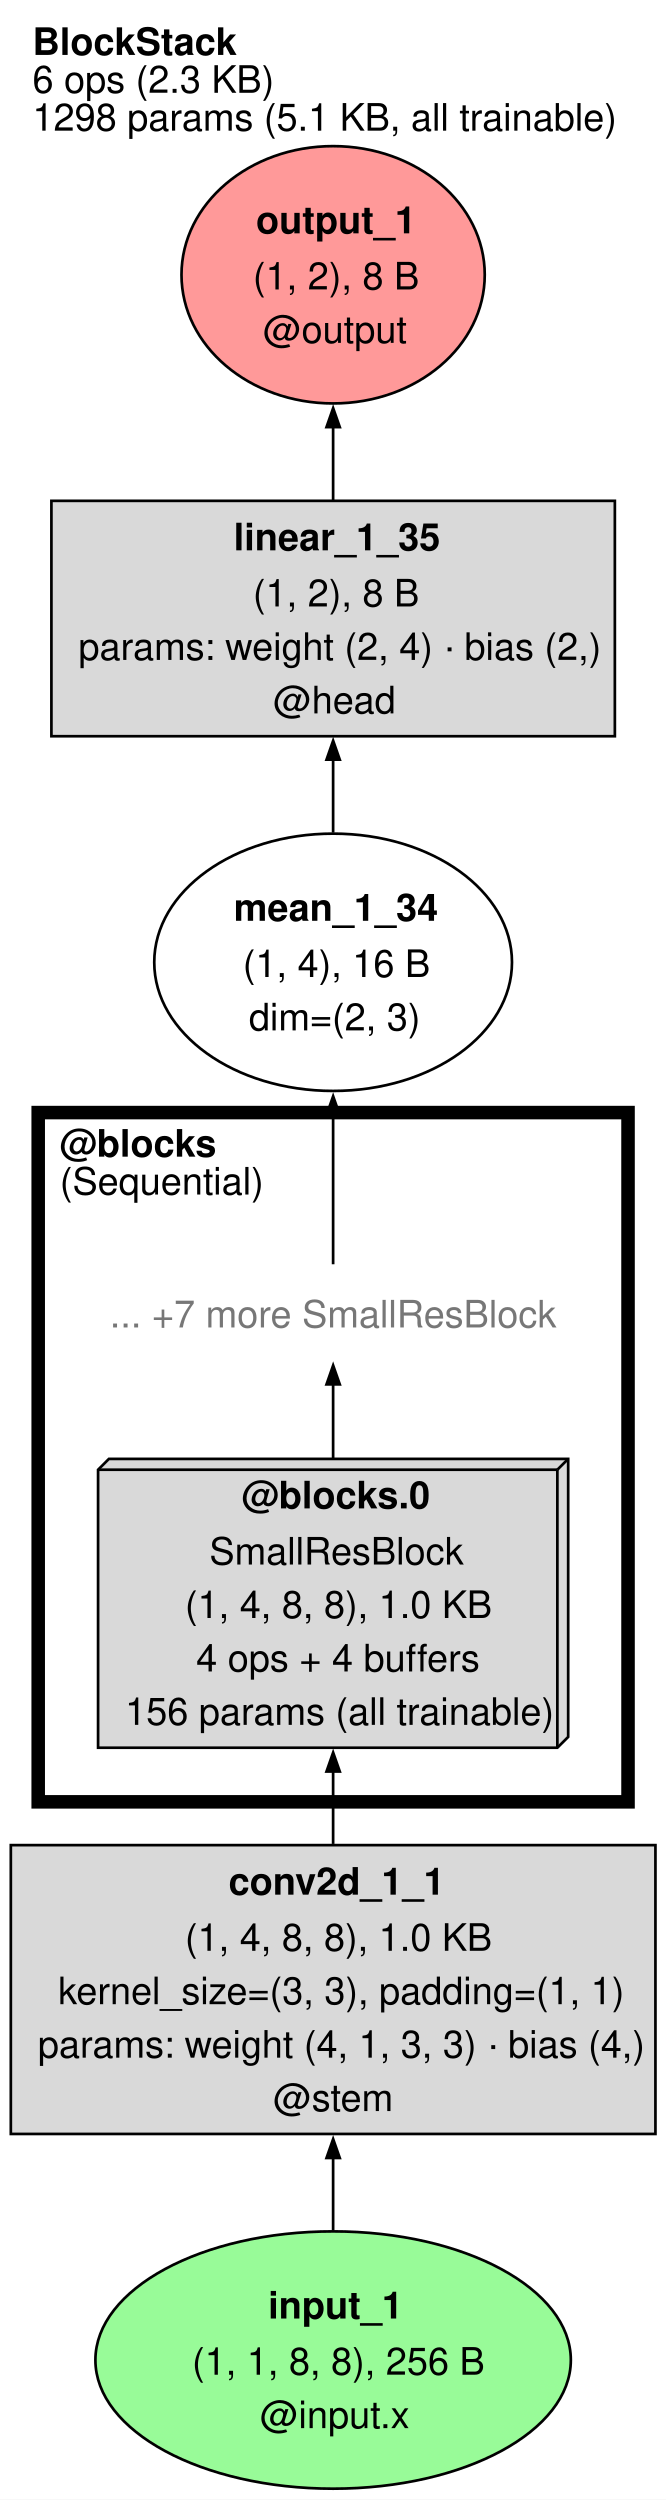
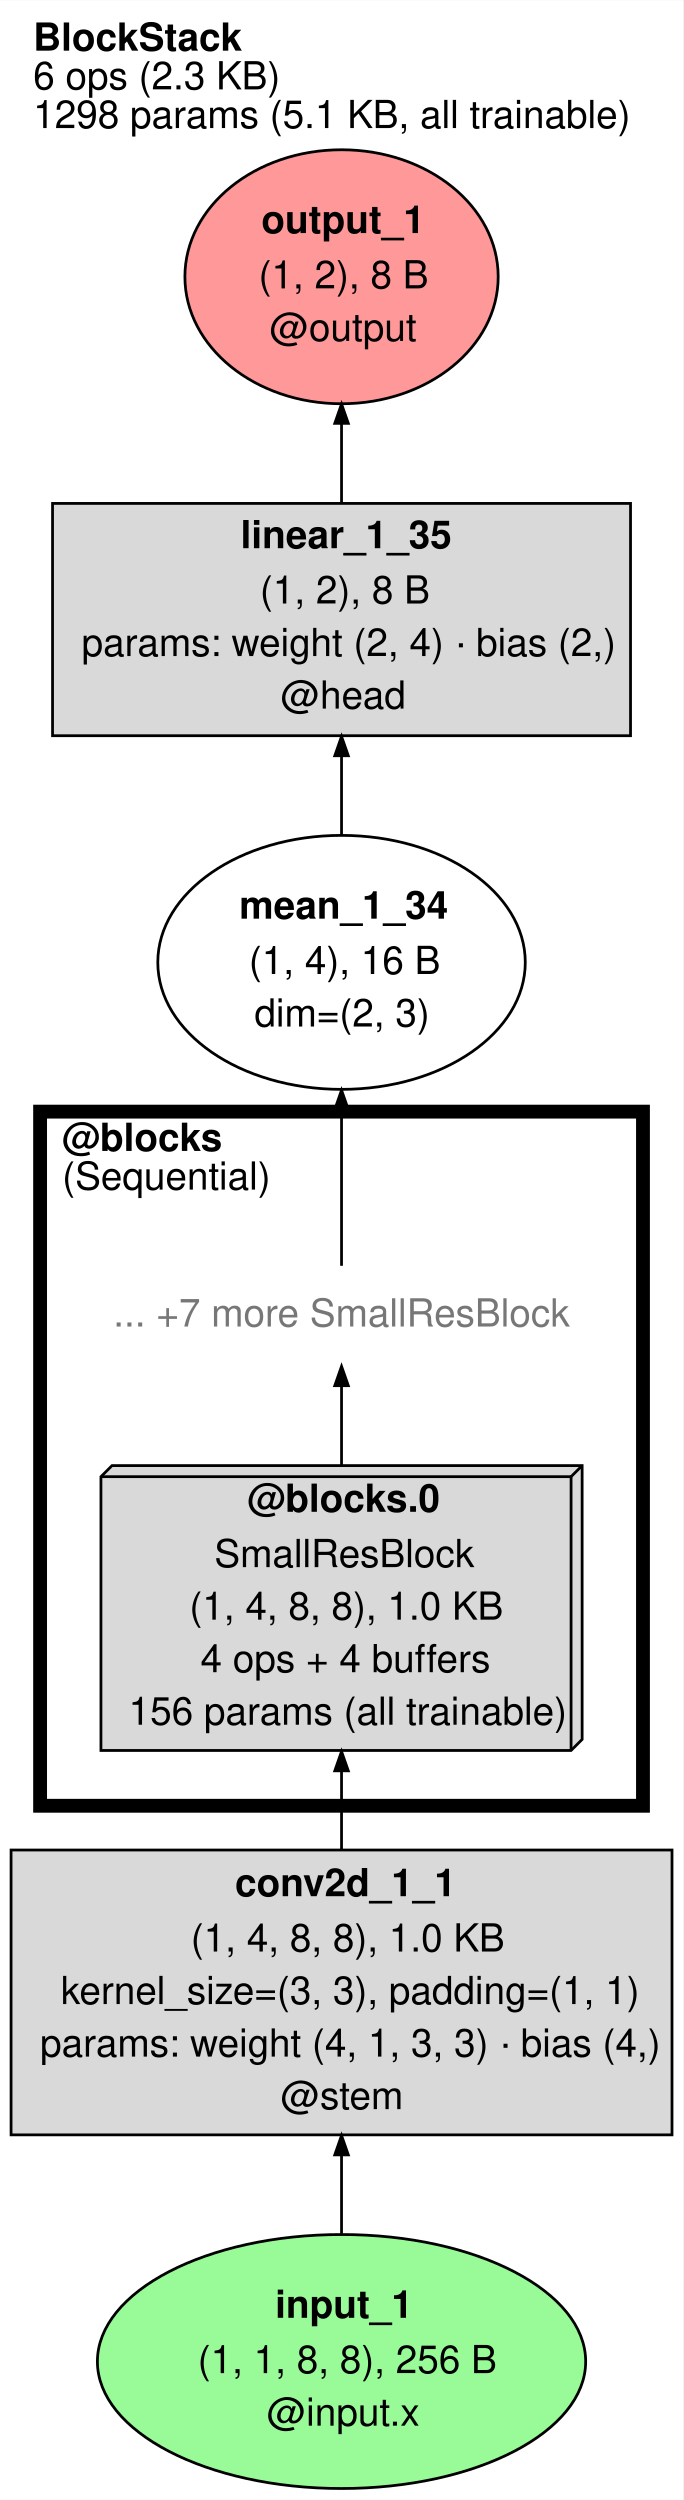
- <svg xmlns="http://www.w3.org/2000/svg" width="246pt" height="924pt" viewBox="0.00 0.00 246.00 924.00">
-   <g id="graph0" class="graph" transform="scale(1 1) rotate(0) translate(4 919.82)">
-     <polygon fill="white" stroke="none" points="-4,4 -4,-919.82 242.25,-919.82 242.25,4 -4,4" />
-     <text xml:space="preserve" text-anchor="start" x="8" y="-899.52" font-family="Helvetica,sans-Serif" font-weight="bold" font-size="14.00">BlockStack</text>
-     <text xml:space="preserve" text-anchor="start" x="8" y="-885.52" font-family="Helvetica,sans-Serif" font-size="14.00">6 ops (2.3 KB)</text>
-     <text xml:space="preserve" text-anchor="start" x="8" y="-871.52" font-family="Helvetica,sans-Serif" font-size="14.00">1298 params (5.1 KB, all trainable)</text>
+ <svg xmlns="http://www.w3.org/2000/svg" width="247pt" height="904pt" viewBox="0.00 0.00 247.00 903.77">
+   <g id="graph0" class="graph" transform="scale(1 1) rotate(0) translate(4 899.77)">
+     <polygon fill="white" stroke="transparent" points="-4,4 -4,-899.77 243,-899.77 243,4 -4,4" />
+     <text text-anchor="start" x="8" y="-881.57" font-family="Helvetica,sans-Serif" font-weight="bold" font-size="14.00">BlockStack</text>
+     <text text-anchor="start" x="8" y="-867.57" font-family="Helvetica,sans-Serif" font-size="14.00">6 ops (2.3 KB)</text>
+     <text text-anchor="start" x="8" y="-853.57" font-family="Helvetica,sans-Serif" font-size="14.00">1298 params (5.1 KB, all trainable)</text>
    <g id="clust2" class="cluster">
-       <polygon fill="white" stroke="black" stroke-width="5" points="10.12,-253.86 10.12,-508.61 228.12,-508.61 228.12,-253.86 10.12,-253.86" />
-       <text xml:space="preserve" text-anchor="start" x="18.12" y="-492.31" font-family="Helvetica,sans-Serif" font-weight="bold" font-size="14.00">@blocks</text>
-       <text xml:space="preserve" text-anchor="start" x="18.12" y="-478.31" font-family="Helvetica,sans-Serif" font-size="14.00">(Sequential)</text>
+       <polygon fill="white" stroke="black" stroke-width="5" points="10.5,-246.92 10.5,-497.92 228.5,-497.92 228.5,-246.92 10.5,-246.92" />
+       <text text-anchor="start" x="18.5" y="-483.72" font-family="Helvetica,sans-Serif" font-weight="bold" font-size="14.00">@blocks</text>
+       <text text-anchor="start" x="18.5" y="-469.72" font-family="Helvetica,sans-Serif" font-size="14.00">(Sequential)</text>
    </g>
    <g id="node1" class="node">
-       <ellipse fill="#98fb98" stroke="black" cx="119.12" cy="-47.55" rx="87.86" ry="47.55" />
-       <text xml:space="preserve" text-anchor="start" x="95.12" y="-62.88" font-family="Helvetica,sans-Serif" font-weight="bold" font-size="14.00">input_1</text>
-       <text xml:space="preserve" text-anchor="start" x="67" y="-42.13" font-family="Helvetica,sans-Serif" font-size="14.00">(1, 1, 8, 8), 256 B</text>
-       <text xml:space="preserve" text-anchor="start" x="92.12" y="-22.38" font-family="Helvetica,sans-Serif" font-size="14.00">@input.x</text>
+       <ellipse fill="#98fb98" stroke="black" cx="119.5" cy="-45.96" rx="88.28" ry="45.92" />
+       <text text-anchor="start" x="95.5" y="-61.76" font-family="Helvetica,sans-Serif" font-weight="bold" font-size="14.00">input_1</text>
+       <text text-anchor="start" x="67.5" y="-41.76" font-family="Helvetica,sans-Serif" font-size="14.00">(1, 1, 8, 8), 256 B</text>
+       <text text-anchor="start" x="92.5" y="-22.76" font-family="Helvetica,sans-Serif" font-size="14.00">@input.x</text>
    </g>
    <g id="node2" class="node">
-       <polygon fill="#d9d9d9" stroke="black" points="238.25,-237.86 0,-237.86 0,-131.11 238.25,-131.11 238.25,-237.86" />
-       <text xml:space="preserve" text-anchor="start" x="80.5" y="-219.56" font-family="Helvetica,sans-Serif" font-weight="bold" font-size="14.00">conv2d_1_1</text>
-       <text xml:space="preserve" text-anchor="start" x="64.38" y="-198.81" font-family="Helvetica,sans-Serif" font-size="14.00">(1, 4, 8, 8), 1.0 KB</text>
-       <text xml:space="preserve" text-anchor="start" x="17.5" y="-179.06" font-family="Helvetica,sans-Serif" font-size="14.00">kernel_size=(3, 3), padding=(1, 1)</text>
-       <text xml:space="preserve" text-anchor="start" x="10" y="-159.31" font-family="Helvetica,sans-Serif" font-size="14.00">params: weight (4, 1, 3, 3) · bias (4,)</text>
-       <text xml:space="preserve" text-anchor="start" x="97" y="-139.56" font-family="Helvetica,sans-Serif" font-size="14.00">@stem</text>
+       <polygon fill="#d9d9d9" stroke="black" points="239,-230.92 0,-230.92 0,-127.92 239,-127.92 239,-230.92" />
+       <text text-anchor="start" x="81" y="-214.22" font-family="Helvetica,sans-Serif" font-weight="bold" font-size="14.00">conv2d_1_1</text>
+       <text text-anchor="start" x="65" y="-194.22" font-family="Helvetica,sans-Serif" font-size="14.00">(1, 4, 8, 8), 1.0 KB</text>
+       <text text-anchor="start" x="18" y="-175.22" font-family="Helvetica,sans-Serif" font-size="14.00">kernel_size=(3, 3), padding=(1, 1)</text>
+       <text text-anchor="start" x="10.5" y="-156.22" font-family="Helvetica,sans-Serif" font-size="14.00">params: weight (4, 1, 3, 3) · bias (4,)</text>
+       <text text-anchor="start" x="97.5" y="-137.22" font-family="Helvetica,sans-Serif" font-size="14.00">@stem</text>
    </g>
    <g id="edge1" class="edge">
-       <path fill="none" stroke="black" d="M119.12,-95.37C119.12,-104.11 119.12,-113.36 119.12,-122.46" />
-       <polygon fill="black" stroke="black" points="116.68,-122.23 119.13,-129.23 121.58,-122.23 116.68,-122.23" />
+       <path fill="none" stroke="black" d="M119.5,-92.2C119.5,-101.32 119.5,-111.02 119.5,-120.5" />
+       <polygon fill="black" stroke="black" points="117.05,-120.69 119.5,-127.69 121.95,-120.69 117.05,-120.69" />
    </g>
    <g id="node3" class="node">
-       <polygon fill="#d9d9d9" stroke="black" points="206,-380.61 36.25,-380.61 32.25,-376.61 32.25,-273.86 202,-273.86 206,-277.86 206,-380.61" />
-       <polyline fill="none" stroke="black" points="202,-376.61 32.25,-376.61" />
-       <polyline fill="none" stroke="black" points="202,-376.61 202,-273.86" />
-       <polyline fill="none" stroke="black" points="202,-376.61 206,-380.61" />
-       <text xml:space="preserve" text-anchor="start" x="85.38" y="-362.31" font-family="Helvetica,sans-Serif" font-weight="bold" font-size="14.00">@blocks.0</text>
-       <text xml:space="preserve" text-anchor="start" x="73.38" y="-341.56" font-family="Helvetica,sans-Serif" font-size="14.00">SmallResBlock</text>
-       <text xml:space="preserve" text-anchor="start" x="64.38" y="-321.81" font-family="Helvetica,sans-Serif" font-size="14.00">(1, 4, 8, 8), 1.0 KB</text>
-       <text xml:space="preserve" text-anchor="start" x="68.5" y="-302.06" font-family="Helvetica,sans-Serif" font-size="14.00">4 ops + 4 buffers</text>
-       <text xml:space="preserve" text-anchor="start" x="42.25" y="-282.31" font-family="Helvetica,sans-Serif" font-size="14.00">156 params (all trainable)</text>
+       <polygon fill="#d9d9d9" stroke="black" points="206.5,-369.92 36.5,-369.92 32.5,-365.92 32.5,-266.92 202.5,-266.92 206.5,-270.92 206.5,-369.92" />
+       <polyline fill="none" stroke="black" points="202.5,-365.92 32.5,-365.92 " />
+       <polyline fill="none" stroke="black" points="202.5,-365.92 202.5,-266.92 " />
+       <polyline fill="none" stroke="black" points="202.5,-365.92 206.5,-369.92 " />
+       <text text-anchor="start" x="85.5" y="-353.22" font-family="Helvetica,sans-Serif" font-weight="bold" font-size="14.00">@blocks.0</text>
+       <text text-anchor="start" x="73.5" y="-333.22" font-family="Helvetica,sans-Serif" font-size="14.00">SmallResBlock</text>
+       <text text-anchor="start" x="64.5" y="-314.22" font-family="Helvetica,sans-Serif" font-size="14.00">(1, 4, 8, 8), 1.0 KB</text>
+       <text text-anchor="start" x="68.5" y="-295.22" font-family="Helvetica,sans-Serif" font-size="14.00">4 ops + 4 buffers</text>
+       <text text-anchor="start" x="42.5" y="-276.22" font-family="Helvetica,sans-Serif" font-size="14.00">156 params (all trainable)</text>
    </g>
    <g id="edge2" class="edge">
-       <path fill="none" stroke="black" d="M119.12,-238.29C119.12,-247.04 119.12,-256.18 119.12,-265.11" />
-       <polygon fill="black" stroke="black" points="116.68,-265.08 119.13,-272.08 121.58,-265.08 116.68,-265.08" />
+       <path fill="none" stroke="black" d="M119.5,-231.05C119.5,-240.28 119.5,-249.98 119.5,-259.41" />
+       <polygon fill="black" stroke="black" points="117.05,-259.55 119.5,-266.55 121.95,-259.55 117.05,-259.55" />
    </g>
    <g id="node4" class="node">
-       <text xml:space="preserve" text-anchor="middle" x="119.12" y="-429.18" font-family="Helvetica,sans-Serif" font-size="14.00" fill="#777777">... +7 more SmallResBlock</text>
+       <text text-anchor="middle" x="119.5" y="-420.22" font-family="Helvetica,sans-Serif" font-size="14.00" fill="#777777">... +7 more SmallResBlock</text>
    </g>
    <g id="edge6" class="edge">
-       <path fill="none" stroke="black" d="M119.12,-380.92C119.12,-390.44 119.12,-399.96 119.12,-408.24" />
-       <polygon fill="black" stroke="black" points="116.68,-408.16 119.13,-415.16 121.58,-408.16 116.68,-408.16" />
+       <path fill="none" stroke="black" d="M119.5,-369.96C119.5,-379.96 119.5,-390.02 119.5,-398.65" />
+       <polygon fill="black" stroke="black" points="117.05,-398.83 119.5,-405.83 121.95,-398.83 117.05,-398.83" />
    </g>
    <g id="node5" class="node">
-       <ellipse fill="white" stroke="black" cx="119.12" cy="-564.16" rx="66.11" ry="47.55" />
-       <text xml:space="preserve" text-anchor="start" x="82.38" y="-579.48" font-family="Helvetica,sans-Serif" font-weight="bold" font-size="14.00">mean_1_34</text>
-       <text xml:space="preserve" text-anchor="start" x="85.75" y="-558.73" font-family="Helvetica,sans-Serif" font-size="14.00">(1, 4), 16 B</text>
-       <text xml:space="preserve" text-anchor="start" x="88" y="-538.98" font-family="Helvetica,sans-Serif" font-size="14.00">dim=(2, 3)</text>
+       <ellipse fill="white" stroke="black" cx="119.5" cy="-551.89" rx="66.44" ry="45.92" />
+       <text text-anchor="start" x="82.5" y="-567.69" font-family="Helvetica,sans-Serif" font-weight="bold" font-size="14.00">mean_1_34</text>
+       <text text-anchor="start" x="86" y="-547.69" font-family="Helvetica,sans-Serif" font-size="14.00">(1, 4), 16 B</text>
+       <text text-anchor="start" x="88" y="-528.69" font-family="Helvetica,sans-Serif" font-size="14.00">dim=(2, 3)</text>
    </g>
    <g id="edge3" class="edge">
-       <path fill="none" stroke="black" d="M119.12,-452.54C119.12,-466.72 119.12,-487.76 119.12,-507.71" />
-       <polygon fill="black" stroke="black" points="116.68,-507.65 119.13,-514.65 121.58,-507.65 116.68,-507.65" />
+       <path fill="none" stroke="black" d="M119.5,-442.17C119.5,-456.76 119.5,-478.45 119.5,-498.62" />
+       <polygon fill="black" stroke="black" points="117.05,-498.68 119.5,-505.68 121.95,-498.68 117.05,-498.68" />
    </g>
    <g id="node6" class="node">
-       <polygon fill="#d9d9d9" stroke="black" points="223.25,-734.71 15,-734.71 15,-647.71 223.25,-647.71 223.25,-734.71" />
-       <text xml:space="preserve" text-anchor="start" x="82.38" y="-716.41" font-family="Helvetica,sans-Serif" font-weight="bold" font-size="14.00">linear_1_35</text>
-       <text xml:space="preserve" text-anchor="start" x="89.5" y="-695.66" font-family="Helvetica,sans-Serif" font-size="14.00">(1, 2), 8 B</text>
-       <text xml:space="preserve" text-anchor="start" x="25" y="-675.91" font-family="Helvetica,sans-Serif" font-size="14.00">params: weight (2, 4) · bias (2,)</text>
-       <text xml:space="preserve" text-anchor="start" x="97" y="-656.16" font-family="Helvetica,sans-Serif" font-size="14.00">@head</text>
+       <polygon fill="#d9d9d9" stroke="black" points="224,-717.85 15,-717.85 15,-633.85 224,-633.85 224,-717.85" />
+       <text text-anchor="start" x="83" y="-701.65" font-family="Helvetica,sans-Serif" font-weight="bold" font-size="14.00">linear_1_35</text>
+       <text text-anchor="start" x="90" y="-681.65" font-family="Helvetica,sans-Serif" font-size="14.00">(1, 2), 8 B</text>
+       <text text-anchor="start" x="25.5" y="-662.65" font-family="Helvetica,sans-Serif" font-size="14.00">params: weight (2, 4) · bias (2,)</text>
+       <text text-anchor="start" x="97.5" y="-643.65" font-family="Helvetica,sans-Serif" font-size="14.00">@head</text>
    </g>
    <g id="edge4" class="edge">
-       <path fill="none" stroke="black" d="M119.12,-612.08C119.12,-620.9 119.12,-630.17 119.12,-639.11" />
-       <polygon fill="black" stroke="black" points="116.68,-639.05 119.13,-646.05 121.58,-639.05 116.68,-639.05" />
+       <path fill="none" stroke="black" d="M119.5,-597.95C119.5,-607.25 119.5,-617.09 119.5,-626.5" />
+       <polygon fill="black" stroke="black" points="117.05,-626.6 119.5,-633.6 121.95,-626.6 117.05,-626.6" />
    </g>
    <g id="node7" class="node">
-       <ellipse fill="#ff9999" stroke="black" cx="119.12" cy="-818.26" rx="56.04" ry="47.55" />
-       <text xml:space="preserve" text-anchor="start" x="90.62" y="-833.59" font-family="Helvetica,sans-Serif" font-weight="bold" font-size="14.00">output_1</text>
-       <text xml:space="preserve" text-anchor="start" x="89.5" y="-812.84" font-family="Helvetica,sans-Serif" font-size="14.00">(1, 2), 8 B</text>
-       <text xml:space="preserve" text-anchor="start" x="93.25" y="-793.09" font-family="Helvetica,sans-Serif" font-size="14.00">@output</text>
+       <ellipse fill="#ff9999" stroke="black" cx="119.5" cy="-799.81" rx="56.64" ry="45.92" />
+       <text text-anchor="start" x="90.5" y="-815.61" font-family="Helvetica,sans-Serif" font-weight="bold" font-size="14.00">output_1</text>
+       <text text-anchor="start" x="89.5" y="-795.61" font-family="Helvetica,sans-Serif" font-size="14.00">(1, 2), 8 B</text>
+       <text text-anchor="start" x="93.5" y="-776.61" font-family="Helvetica,sans-Serif" font-size="14.00">@output</text>
    </g>
    <g id="edge5" class="edge">
-       <path fill="none" stroke="black" d="M119.12,-734.9C119.12,-743.67 119.12,-753.03 119.12,-762.17" />
-       <polygon fill="black" stroke="black" points="116.68,-761.97 119.13,-768.97 121.58,-761.97 116.68,-761.97" />
+       <path fill="none" stroke="black" d="M119.5,-718.14C119.5,-727.28 119.5,-737.08 119.5,-746.59" />
+       <polygon fill="black" stroke="black" points="117.05,-746.8 119.5,-753.8 121.95,-746.8 117.05,-746.8" />
    </g>
  </g>
</svg>
